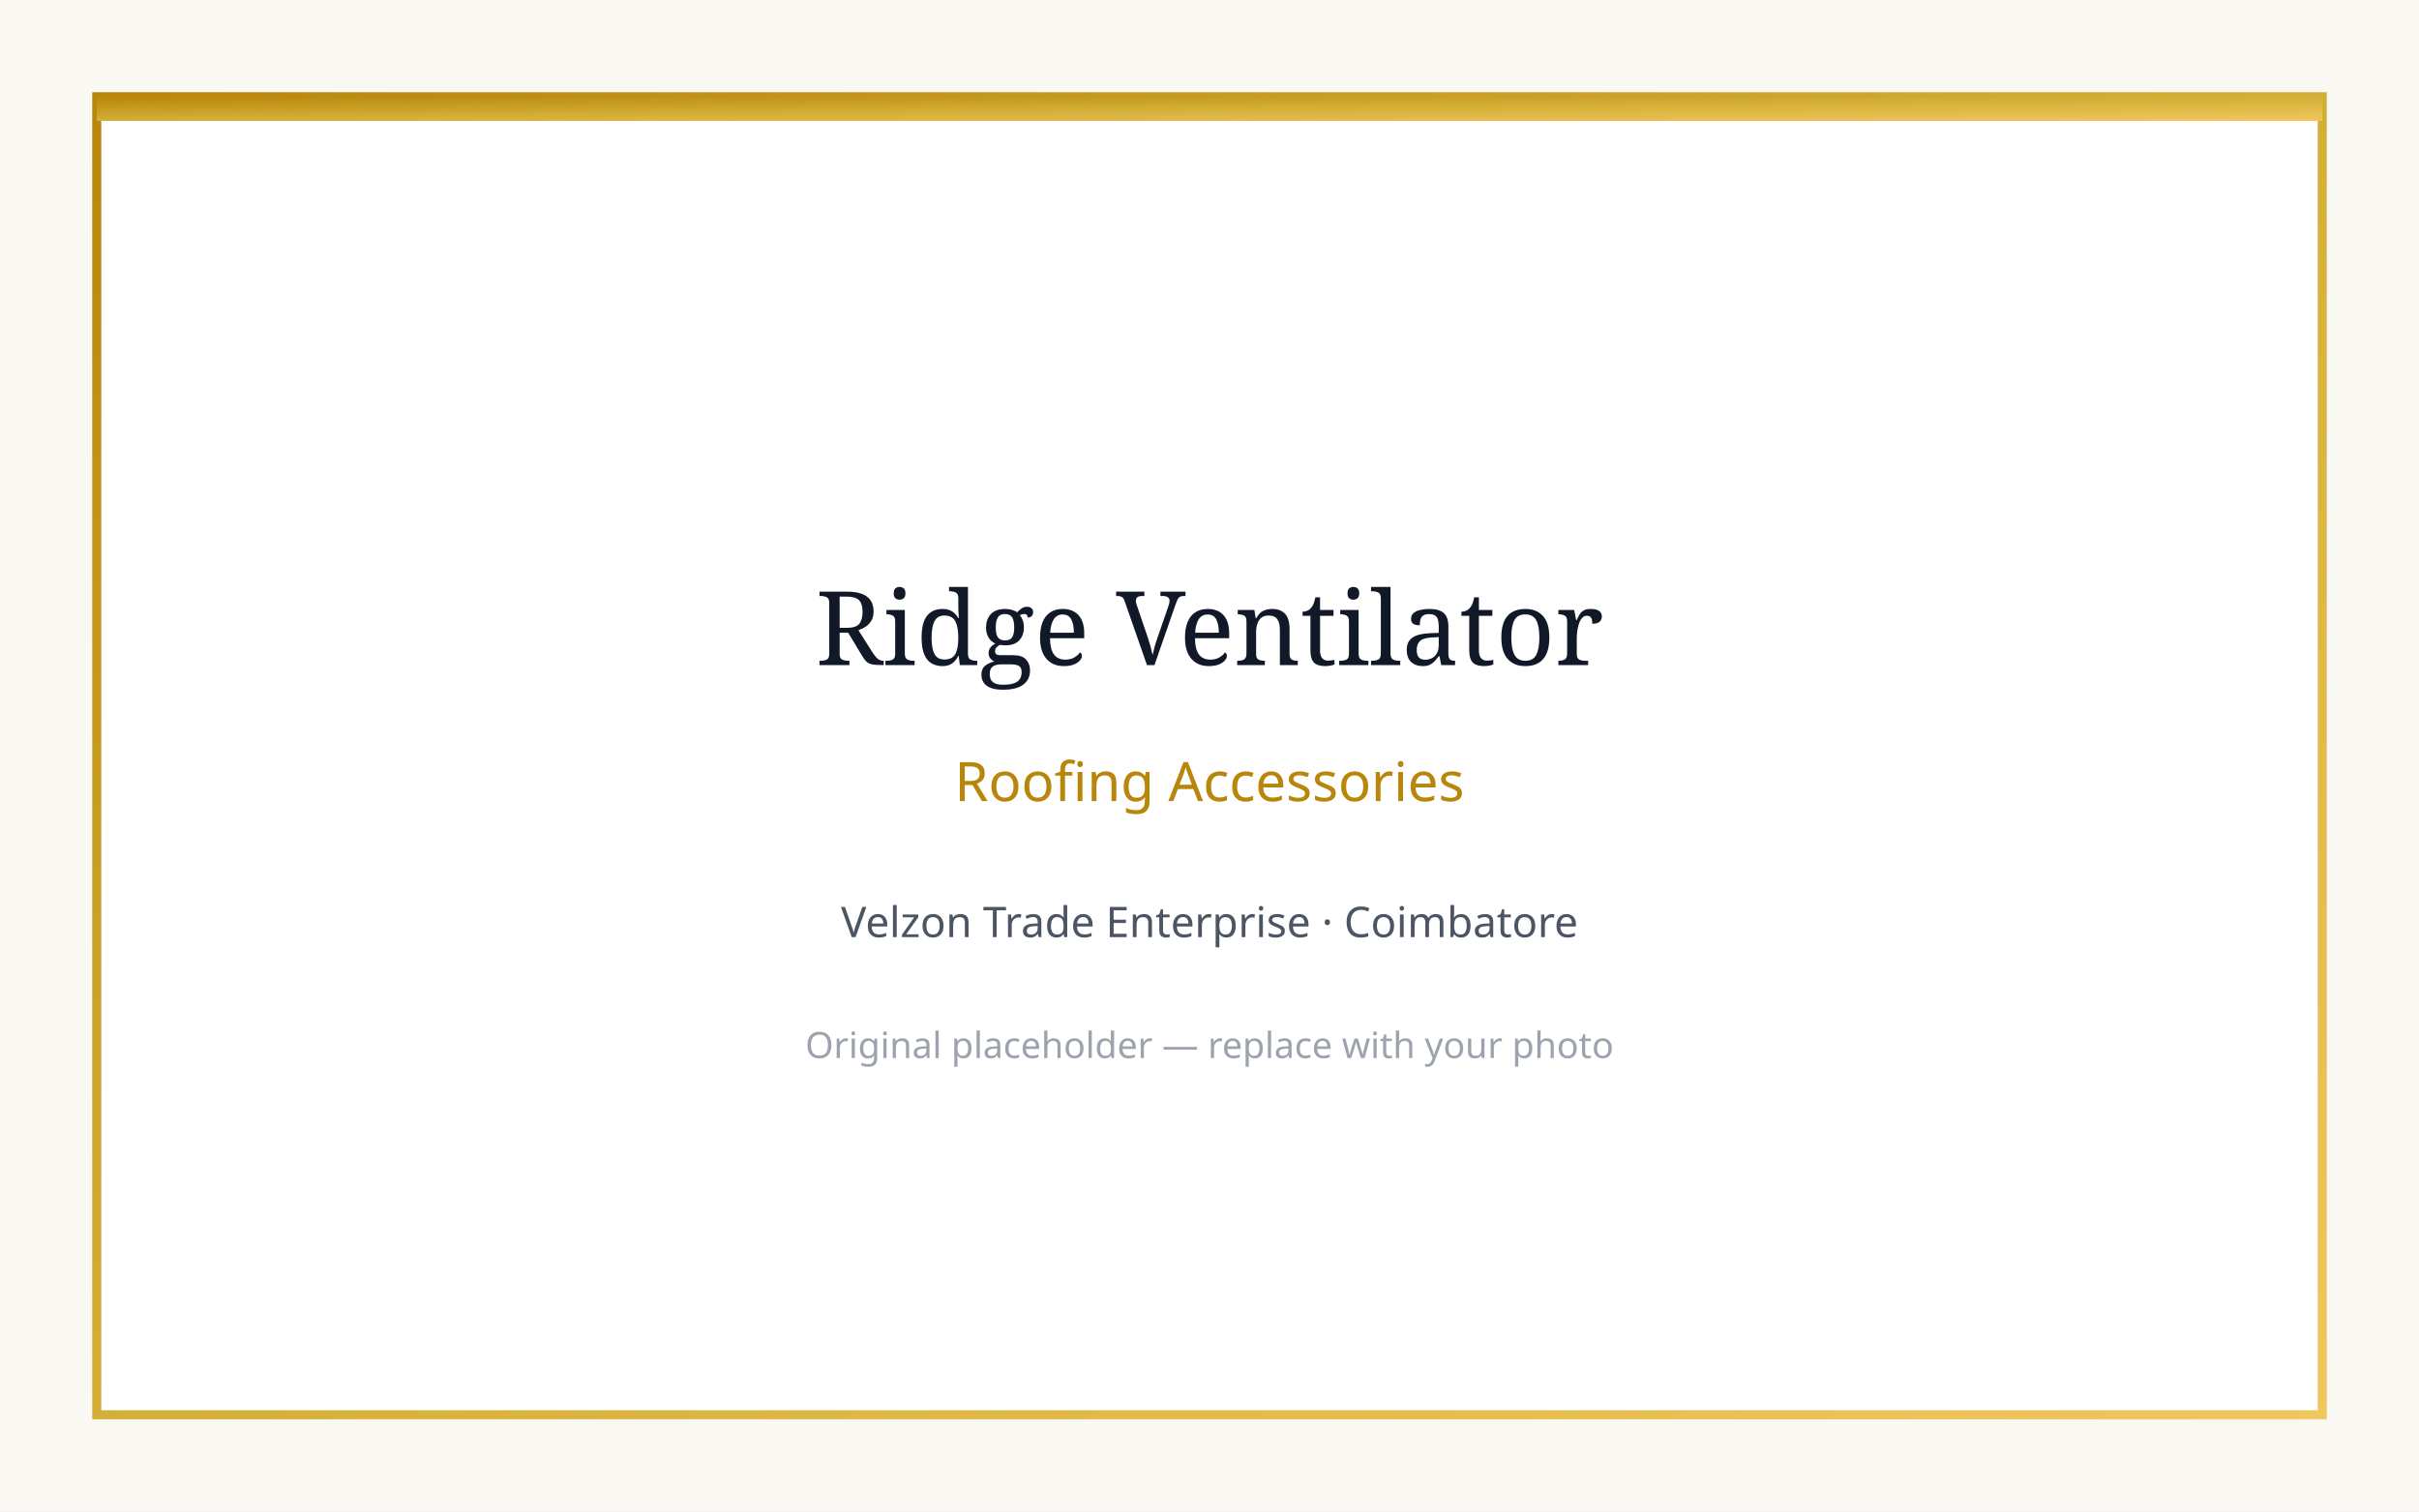
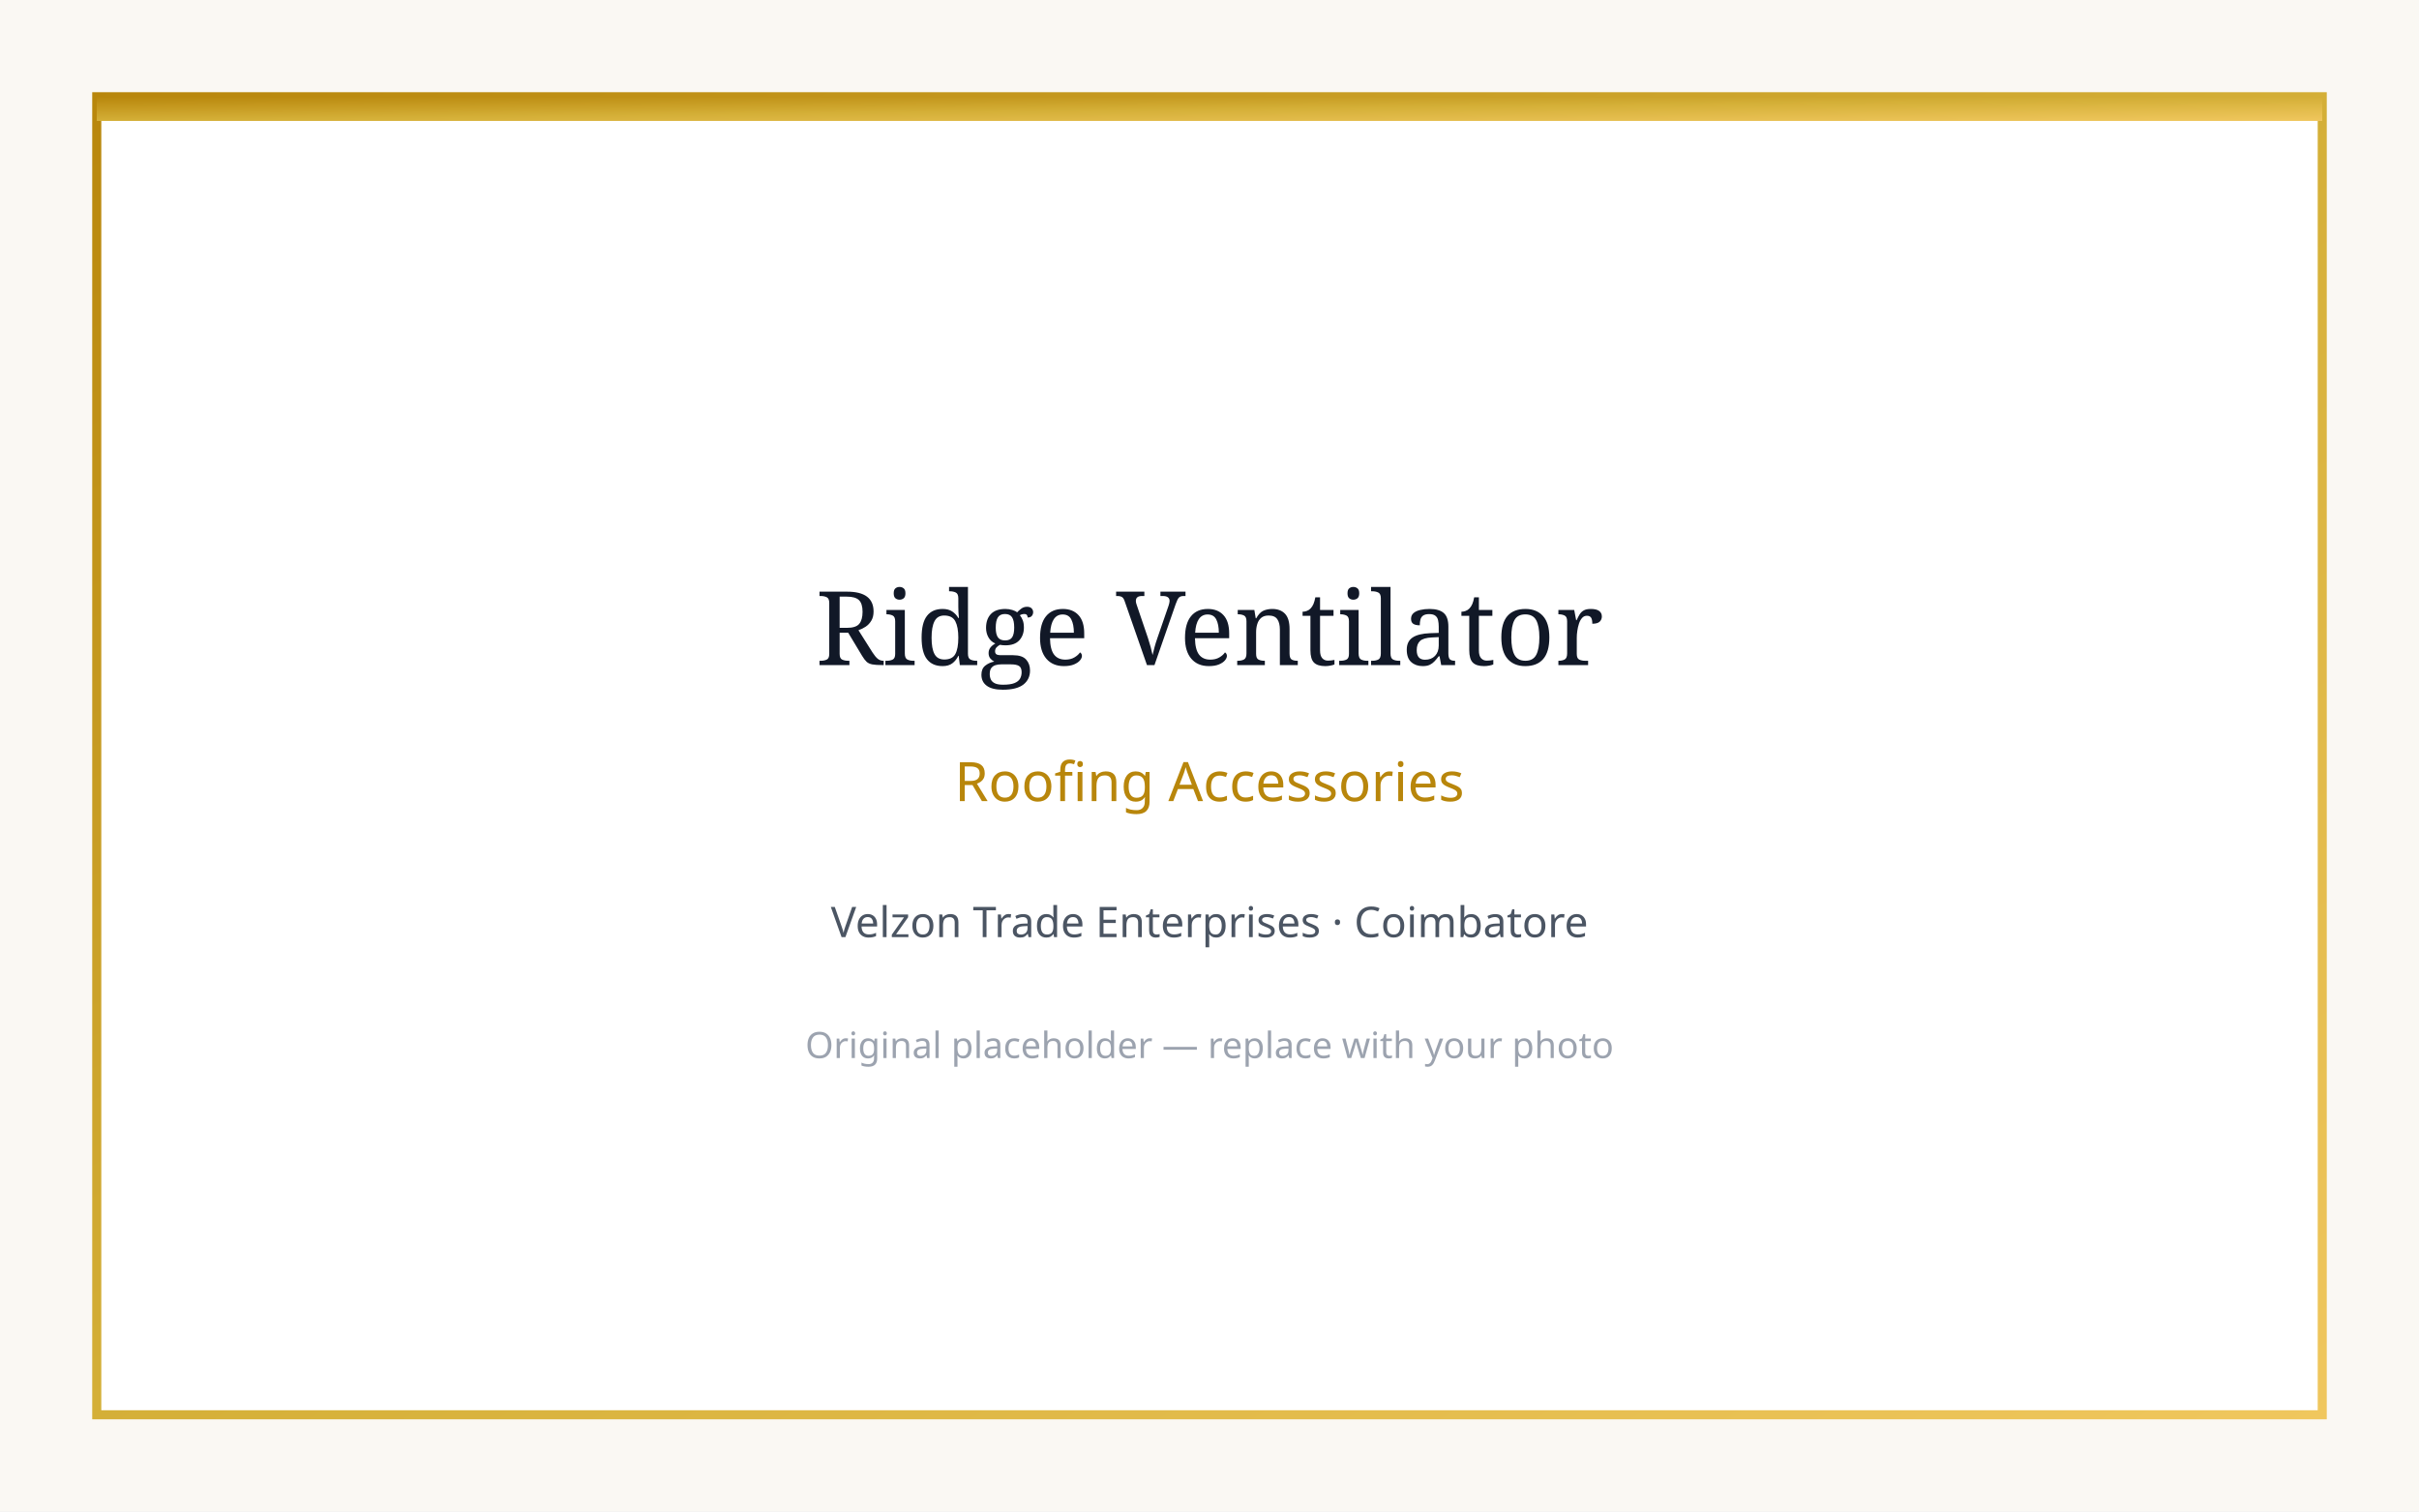
- <svg xmlns="http://www.w3.org/2000/svg" width="800" height="500" viewBox="0 0 800 500" role="img" aria-label="Ridge Ventilator — Velzon Trade Enterprise">
+ <svg xmlns="http://www.w3.org/2000/svg" width="800" height="500" viewBox="0 0 800 500" role="img" aria-label="Ridge Ventilator — Velzon Trade Enterprises">
  <defs>
    <linearGradient id="g" x1="0" y1="0" x2="1" y2="1">
      <stop offset="0%" stop-color="#B8860B" />
      <stop offset="50%" stop-color="#D4AF37" />
      <stop offset="100%" stop-color="#F0C75E" />
    </linearGradient>
  </defs>
  <rect width="800" height="500" fill="#FAF8F3" />
  <rect x="32" y="32" width="736" height="436" fill="#FFFFFF" stroke="url(#g)" stroke-width="3" />
  <rect x="32" y="32" width="736" height="8" fill="url(#g)" />
  <text x="400" y="220" text-anchor="middle" font-family="Georgia, serif" font-size="34" fill="#111827">Ridge Ventilator</text>
  <text x="400" y="265" text-anchor="middle" font-family="sans-serif" font-size="18" fill="#B8860B">Roofing Accessories</text>
-   <text x="400" y="310" text-anchor="middle" font-family="sans-serif" font-size="14" fill="#4B5563">Velzon Trade Enterprise · Coimbatore</text>
+   <text x="400" y="310" text-anchor="middle" font-family="sans-serif" font-size="14" fill="#4B5563">Velzon Trade Enterprises · Coimbatore</text>
  <text x="400" y="350" text-anchor="middle" font-family="sans-serif" font-size="12" fill="#9CA3AF">Original placeholder — replace with your photo</text>
</svg>
